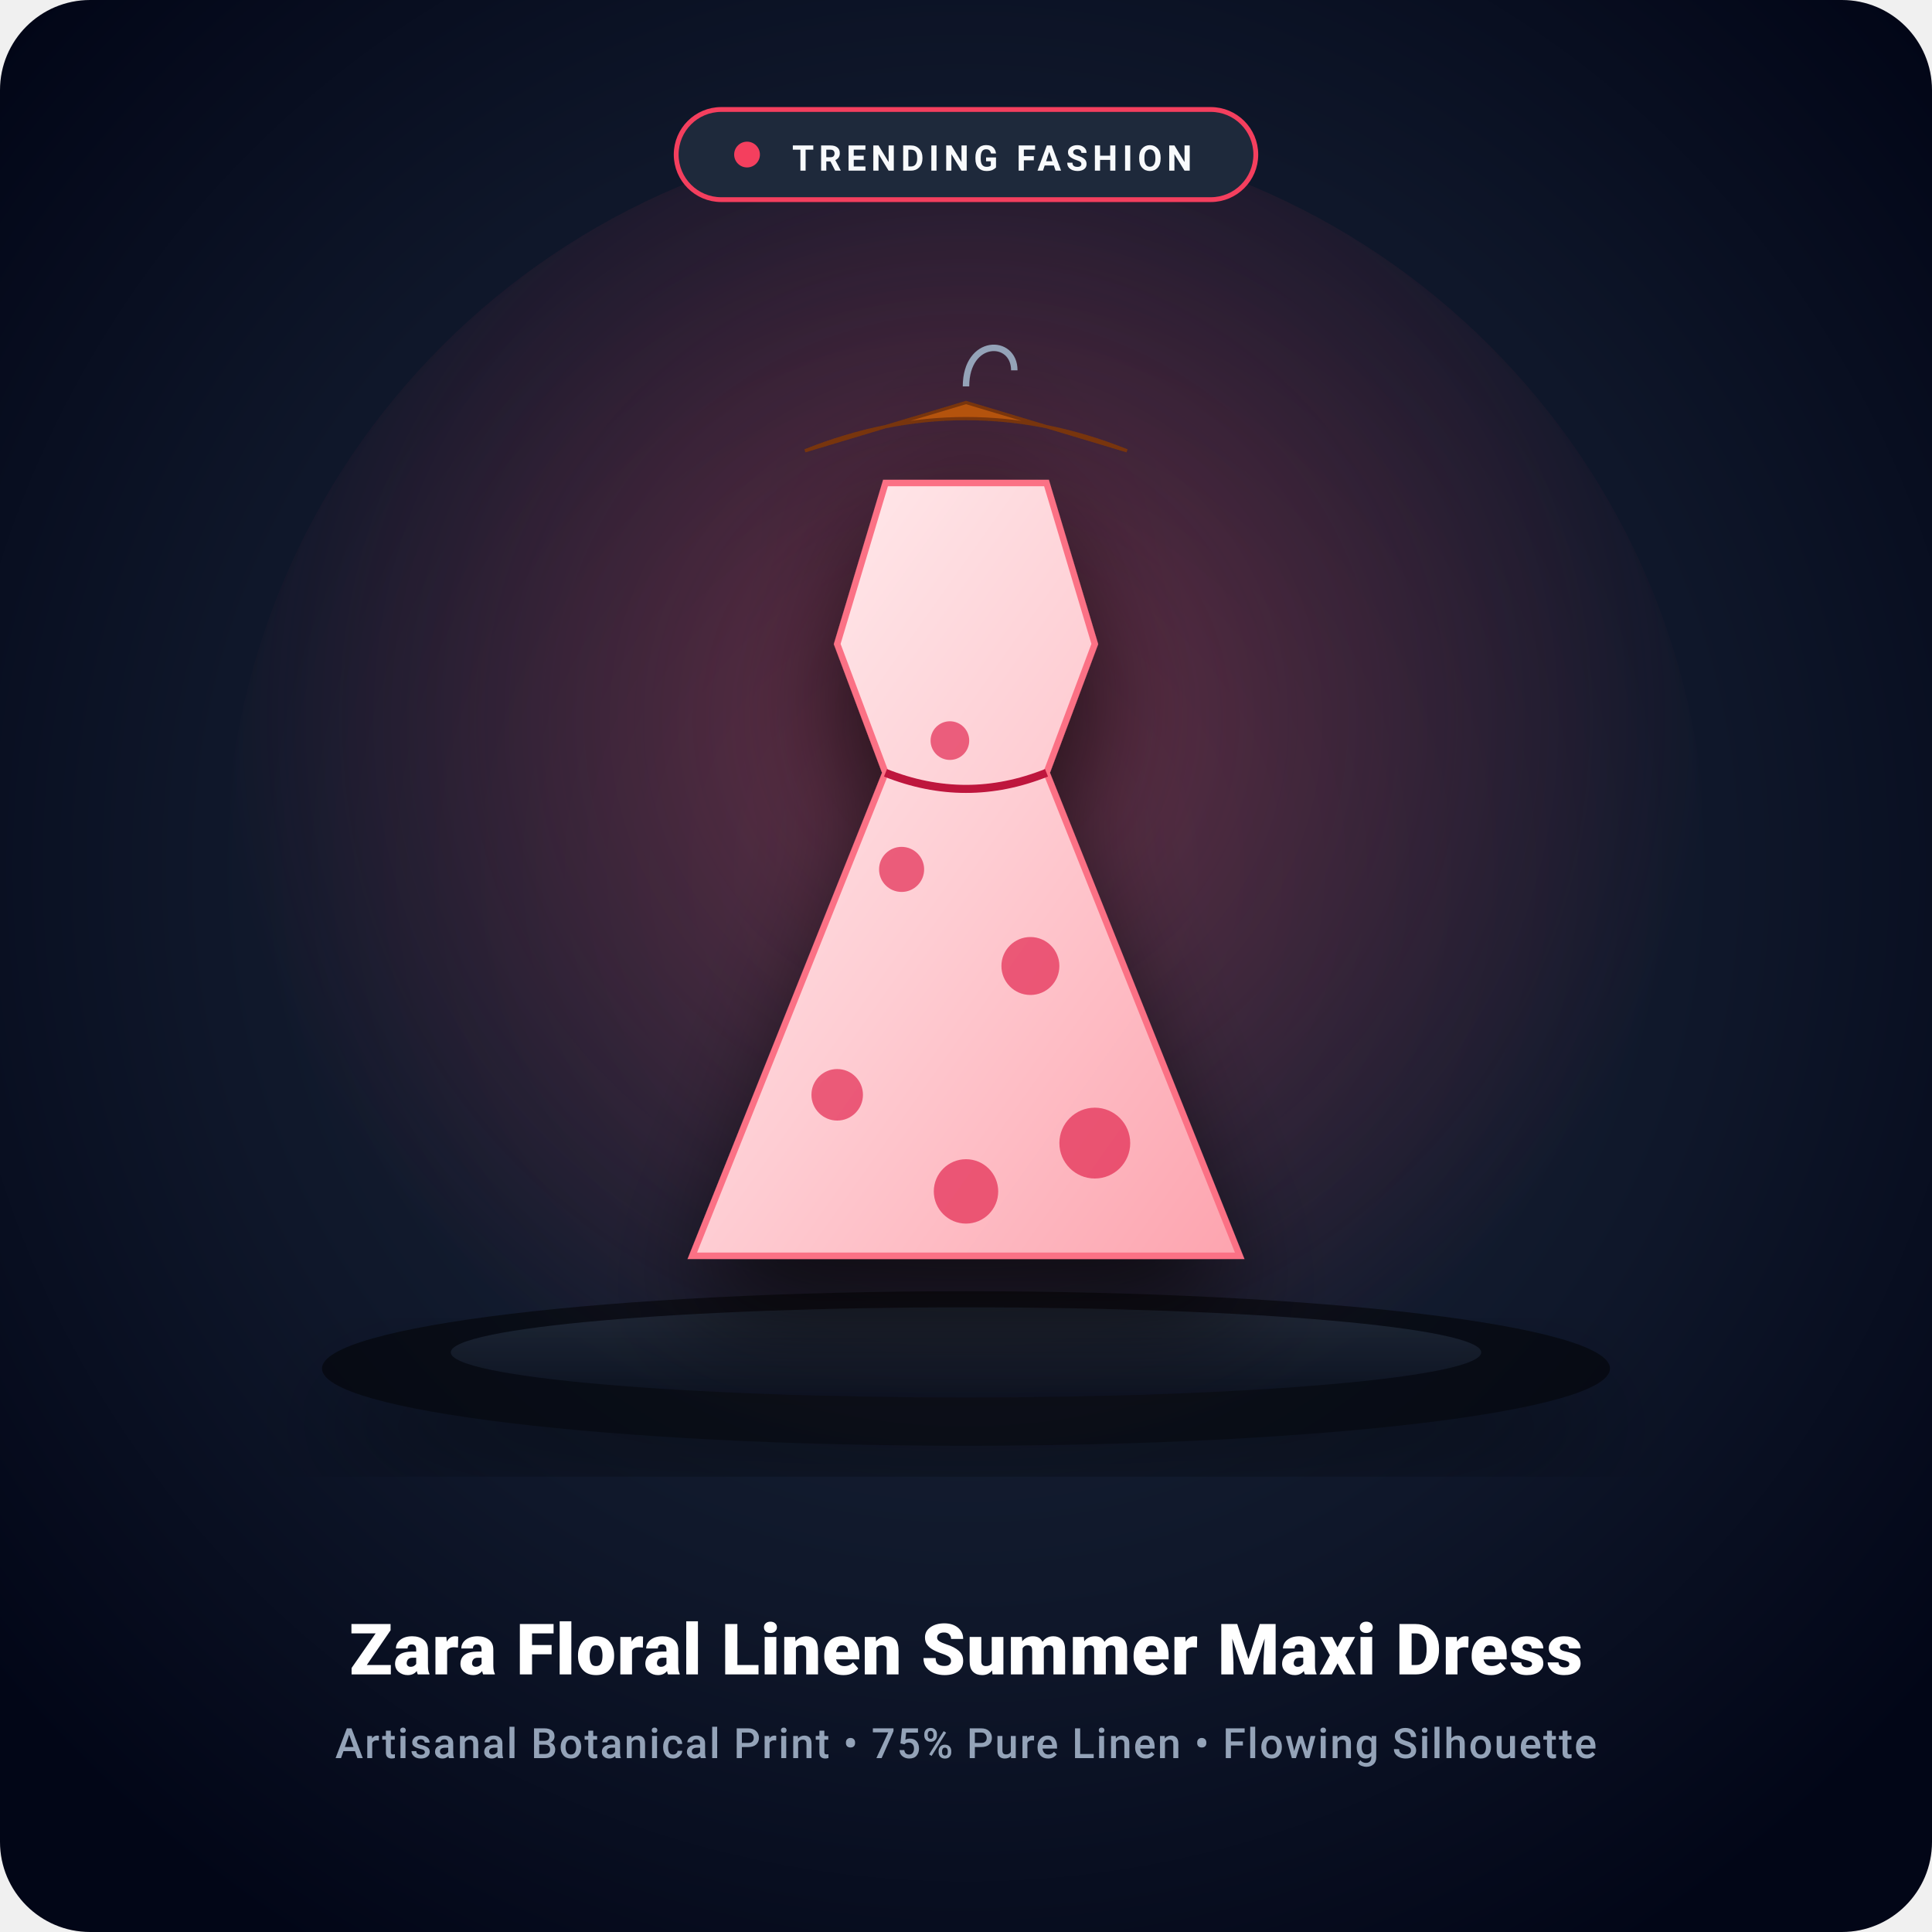
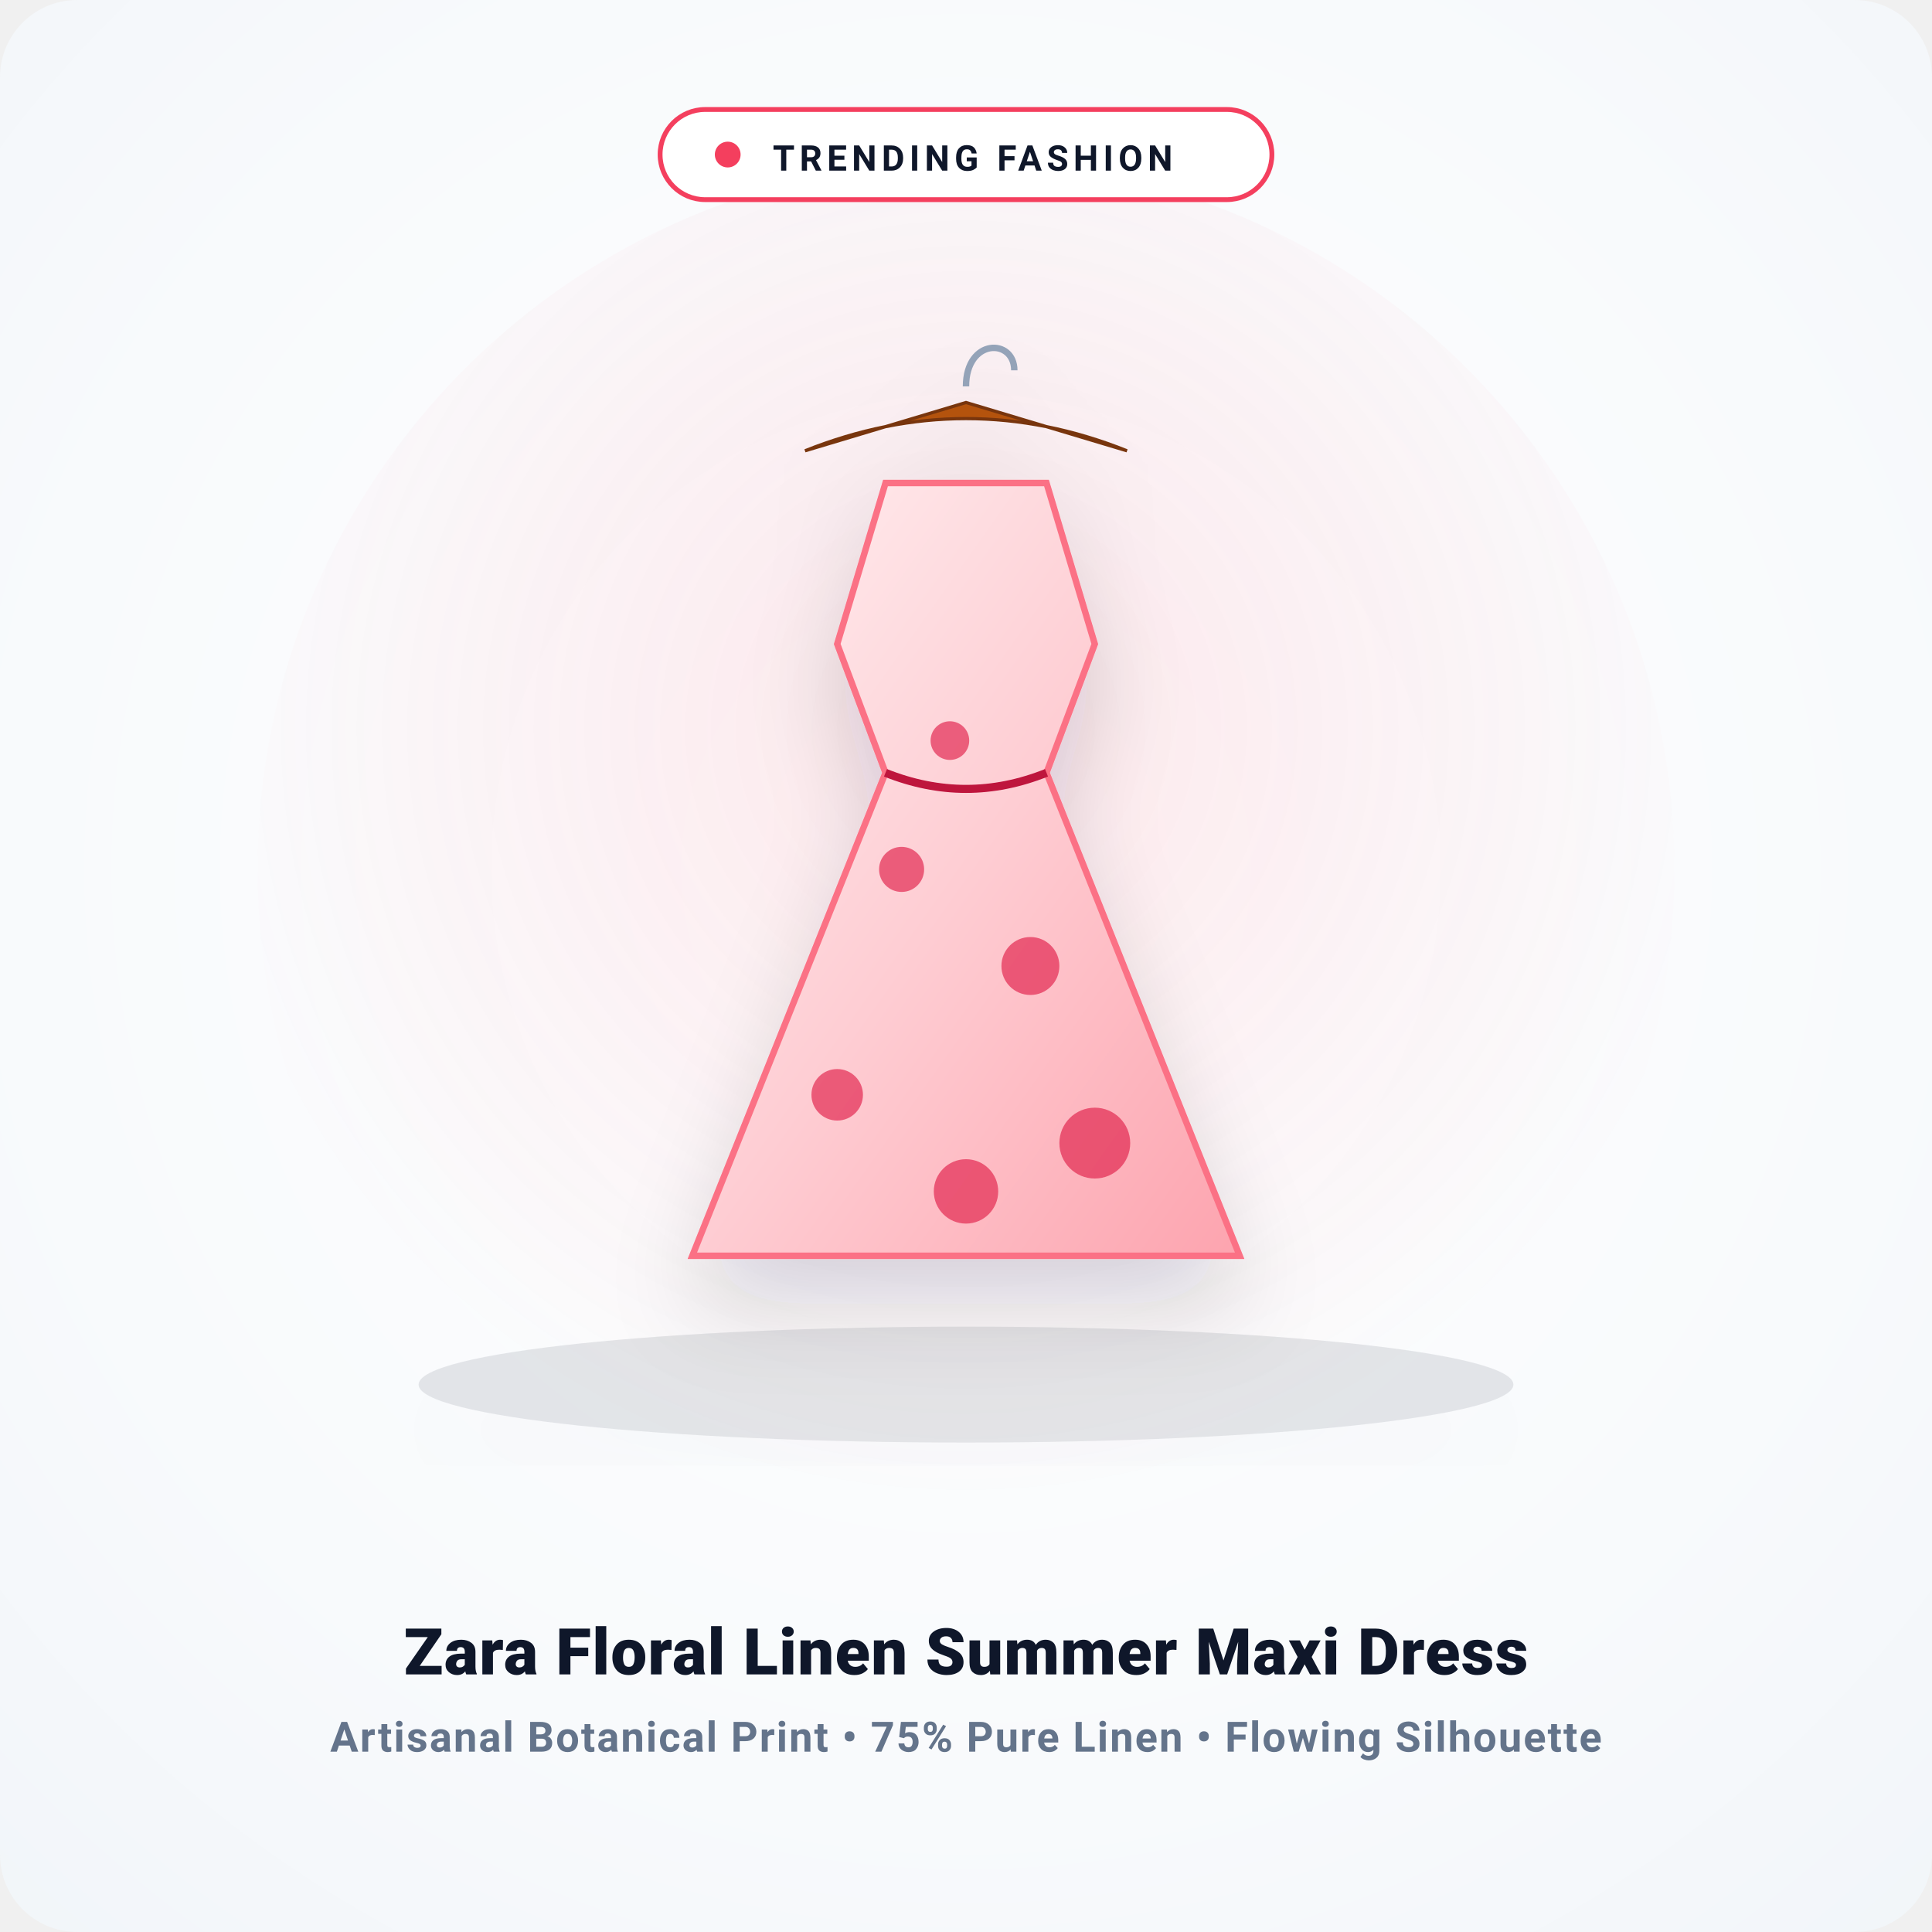
<svg xmlns="http://www.w3.org/2000/svg" viewBox="0 0 600 600" width="100%" height="100%">
  <defs>
-     <radialGradient id="bgGlow" cx="50%" cy="45%" r="65%">
-       <stop offset="0%" stop-color="#1e293b" />
-       <stop offset="60%" stop-color="#0f172a" />
-       <stop offset="100%" stop-color="#020617" />
+     <radialGradient id="bgGlow" cx="50%" cy="45%" r="75%">
+       <stop offset="0%" stop-color="#ffffff" />
+       <stop offset="65%" stop-color="#f8fafc" />
+       <stop offset="100%" stop-color="#f1f5f9" />
    </radialGradient>
-     <radialGradient id="spotlight" cx="50%" cy="40%" r="50%">
-       <stop offset="0%" stop-color="#f43f5e" stop-opacity="0.35" />
+     <radialGradient id="spotlight" cx="50%" cy="40%" r="55%">
+       <stop offset="0%" stop-color="#f43f5e" stop-opacity="0.12" />
      <stop offset="100%" stop-color="#f43f5e" stop-opacity="0" />
    </radialGradient>
-     <linearGradient id="podiumGrad" x1="0%" y1="0%" x2="0%" y2="100%">
-       <stop offset="0%" stop-color="#334155" stop-opacity="0.8" />
-       <stop offset="100%" stop-color="#0f172a" stop-opacity="0.9" />
-     </linearGradient>
    <filter id="dropShadow" x="-20%" y="-20%" width="140%" height="140%">
-       <feDropShadow dx="0" dy="18" stdDeviation="16" flood-color="#000000" flood-opacity="0.65" />
-     </filter>
-     <filter id="softGlow" x="-20%" y="-20%" width="140%" height="140%">
-       <feGaussianBlur stdDeviation="8" result="blur" />
-       <feComposite in="SourceGraphic" in2="blur" operator="over" />
+       <feDropShadow dx="0" dy="14" stdDeviation="14" flood-color="#0f172a" flood-opacity="0.15" />
    </filter>
  </defs>
-   <rect width="600" height="600" fill="url(#bgGlow)" rx="28" />
-   <circle cx="300" cy="270" r="230" fill="url(#spotlight)" />
-   <ellipse cx="300" cy="425" rx="200" ry="24" fill="#000000" opacity="0.5" filter="url(#dropShadow)" />
-   <ellipse cx="300" cy="420" rx="160" ry="14" fill="url(#podiumGrad)" opacity="0.6" />
+   <rect width="600" height="600" fill="url(#bgGlow)" rx="24" />
+   <circle cx="300" cy="270" r="220" fill="url(#spotlight)" />
+   <ellipse cx="300" cy="430" rx="170" ry="18" fill="#0f172a" opacity="0.1" filter="url(#dropShadow)" />
  <g transform="translate(300, 48)">
-     <rect x="-90" y="-14" width="180" height="28" rx="14" fill="#1e293b" stroke="#f43f5e" stroke-width="1.5" />
-     <circle cx="-68" cy="0" r="4" fill="#f43f5e" />
-     <text x="-54" y="5" font-family="-apple-system, BlinkMacSystemFont, 'Segoe UI', Roboto, sans-serif" font-size="11" font-weight="700" fill="#f8fafc" letter-spacing="1.5">TRENDING FASHION</text>
+     <rect x="-95" y="-14" width="190" height="28" rx="14" fill="#ffffff" stroke="#f43f5e" stroke-width="1.5" />
+     <circle cx="-74" cy="0" r="4" fill="#f43f5e" />
+     <text x="-60" y="5" font-family="-apple-system, BlinkMacSystemFont, 'Segoe UI', Roboto, sans-serif" font-size="11" font-weight="700" fill="#0f172a" letter-spacing="1.5">TRENDING FASHION</text>
  </g>
  <g id="productArtwork" filter="url(#dropShadow)">
    <g transform="translate(200, 120)">
      <path d="M 50,20 Q 100,0 150,20 L 100,5 Z" fill="#b45309" stroke="#78350f" stroke-width="1" />
      <path d="M 100,0 C 100,-15 115,-15 115,-5" fill="none" stroke="#94a3b8" stroke-width="2" />
      <defs>
        <linearGradient id="dressFabric" x1="0%" y1="0%" x2="100%" y2="100%">
          <stop offset="0%" stop-color="#fff1f2" />
          <stop offset="50%" stop-color="#fecdd3" />
          <stop offset="100%" stop-color="#fda4af" />
        </linearGradient>
      </defs>
      <path d="M 75,30 L 125,30 L 140,80 L 125,120 L 185,270 L 15,270 L 75,120 L 60,80 Z" fill="url(#dressFabric)" stroke="#fb7185" stroke-width="2" />
      <g fill="#e11d48" opacity="0.65">
        <circle cx="80" cy="150" r="7" />
        <circle cx="120" cy="180" r="9" />
        <circle cx="60" cy="220" r="8" />
        <circle cx="140" cy="235" r="11" />
        <circle cx="95" cy="110" r="6" />
        <circle cx="100" cy="250" r="10" />
      </g>
      <path d="M 75,120 Q 100,130 125,120" fill="none" stroke="#be123c" stroke-width="2.5" />
    </g>
  </g>
  <g transform="translate(300, 520)">
-     <text x="0" y="0" font-family="-apple-system, BlinkMacSystemFont, 'Segoe UI', Roboto, sans-serif" font-size="22" font-weight="800" fill="#ffffff" text-anchor="middle" letter-spacing="0.3">Zara Floral Linen Summer Maxi Dress</text>
-     <text x="0" y="26" font-family="-apple-system, BlinkMacSystemFont, 'Segoe UI', Roboto, sans-serif" font-size="13" font-weight="500" fill="#94a3b8" text-anchor="middle" letter-spacing="0.5">Artisanal Botanical Print • 75% Pure Linen • Flowing Silhouette</text>
+     <text x="0" y="0" font-family="-apple-system, BlinkMacSystemFont, 'Segoe UI', Roboto, sans-serif" font-size="20" font-weight="800" fill="#0f172a" text-anchor="middle" letter-spacing="0.3">Zara Floral Linen Summer Maxi Dress</text>
+     <text x="0" y="24" font-family="-apple-system, BlinkMacSystemFont, 'Segoe UI', Roboto, sans-serif" font-size="13" font-weight="600" fill="#64748b" text-anchor="middle" letter-spacing="0.5">Artisanal Botanical Print • 75% Pure Linen • Flowing Silhouette</text>
  </g>
</svg>
